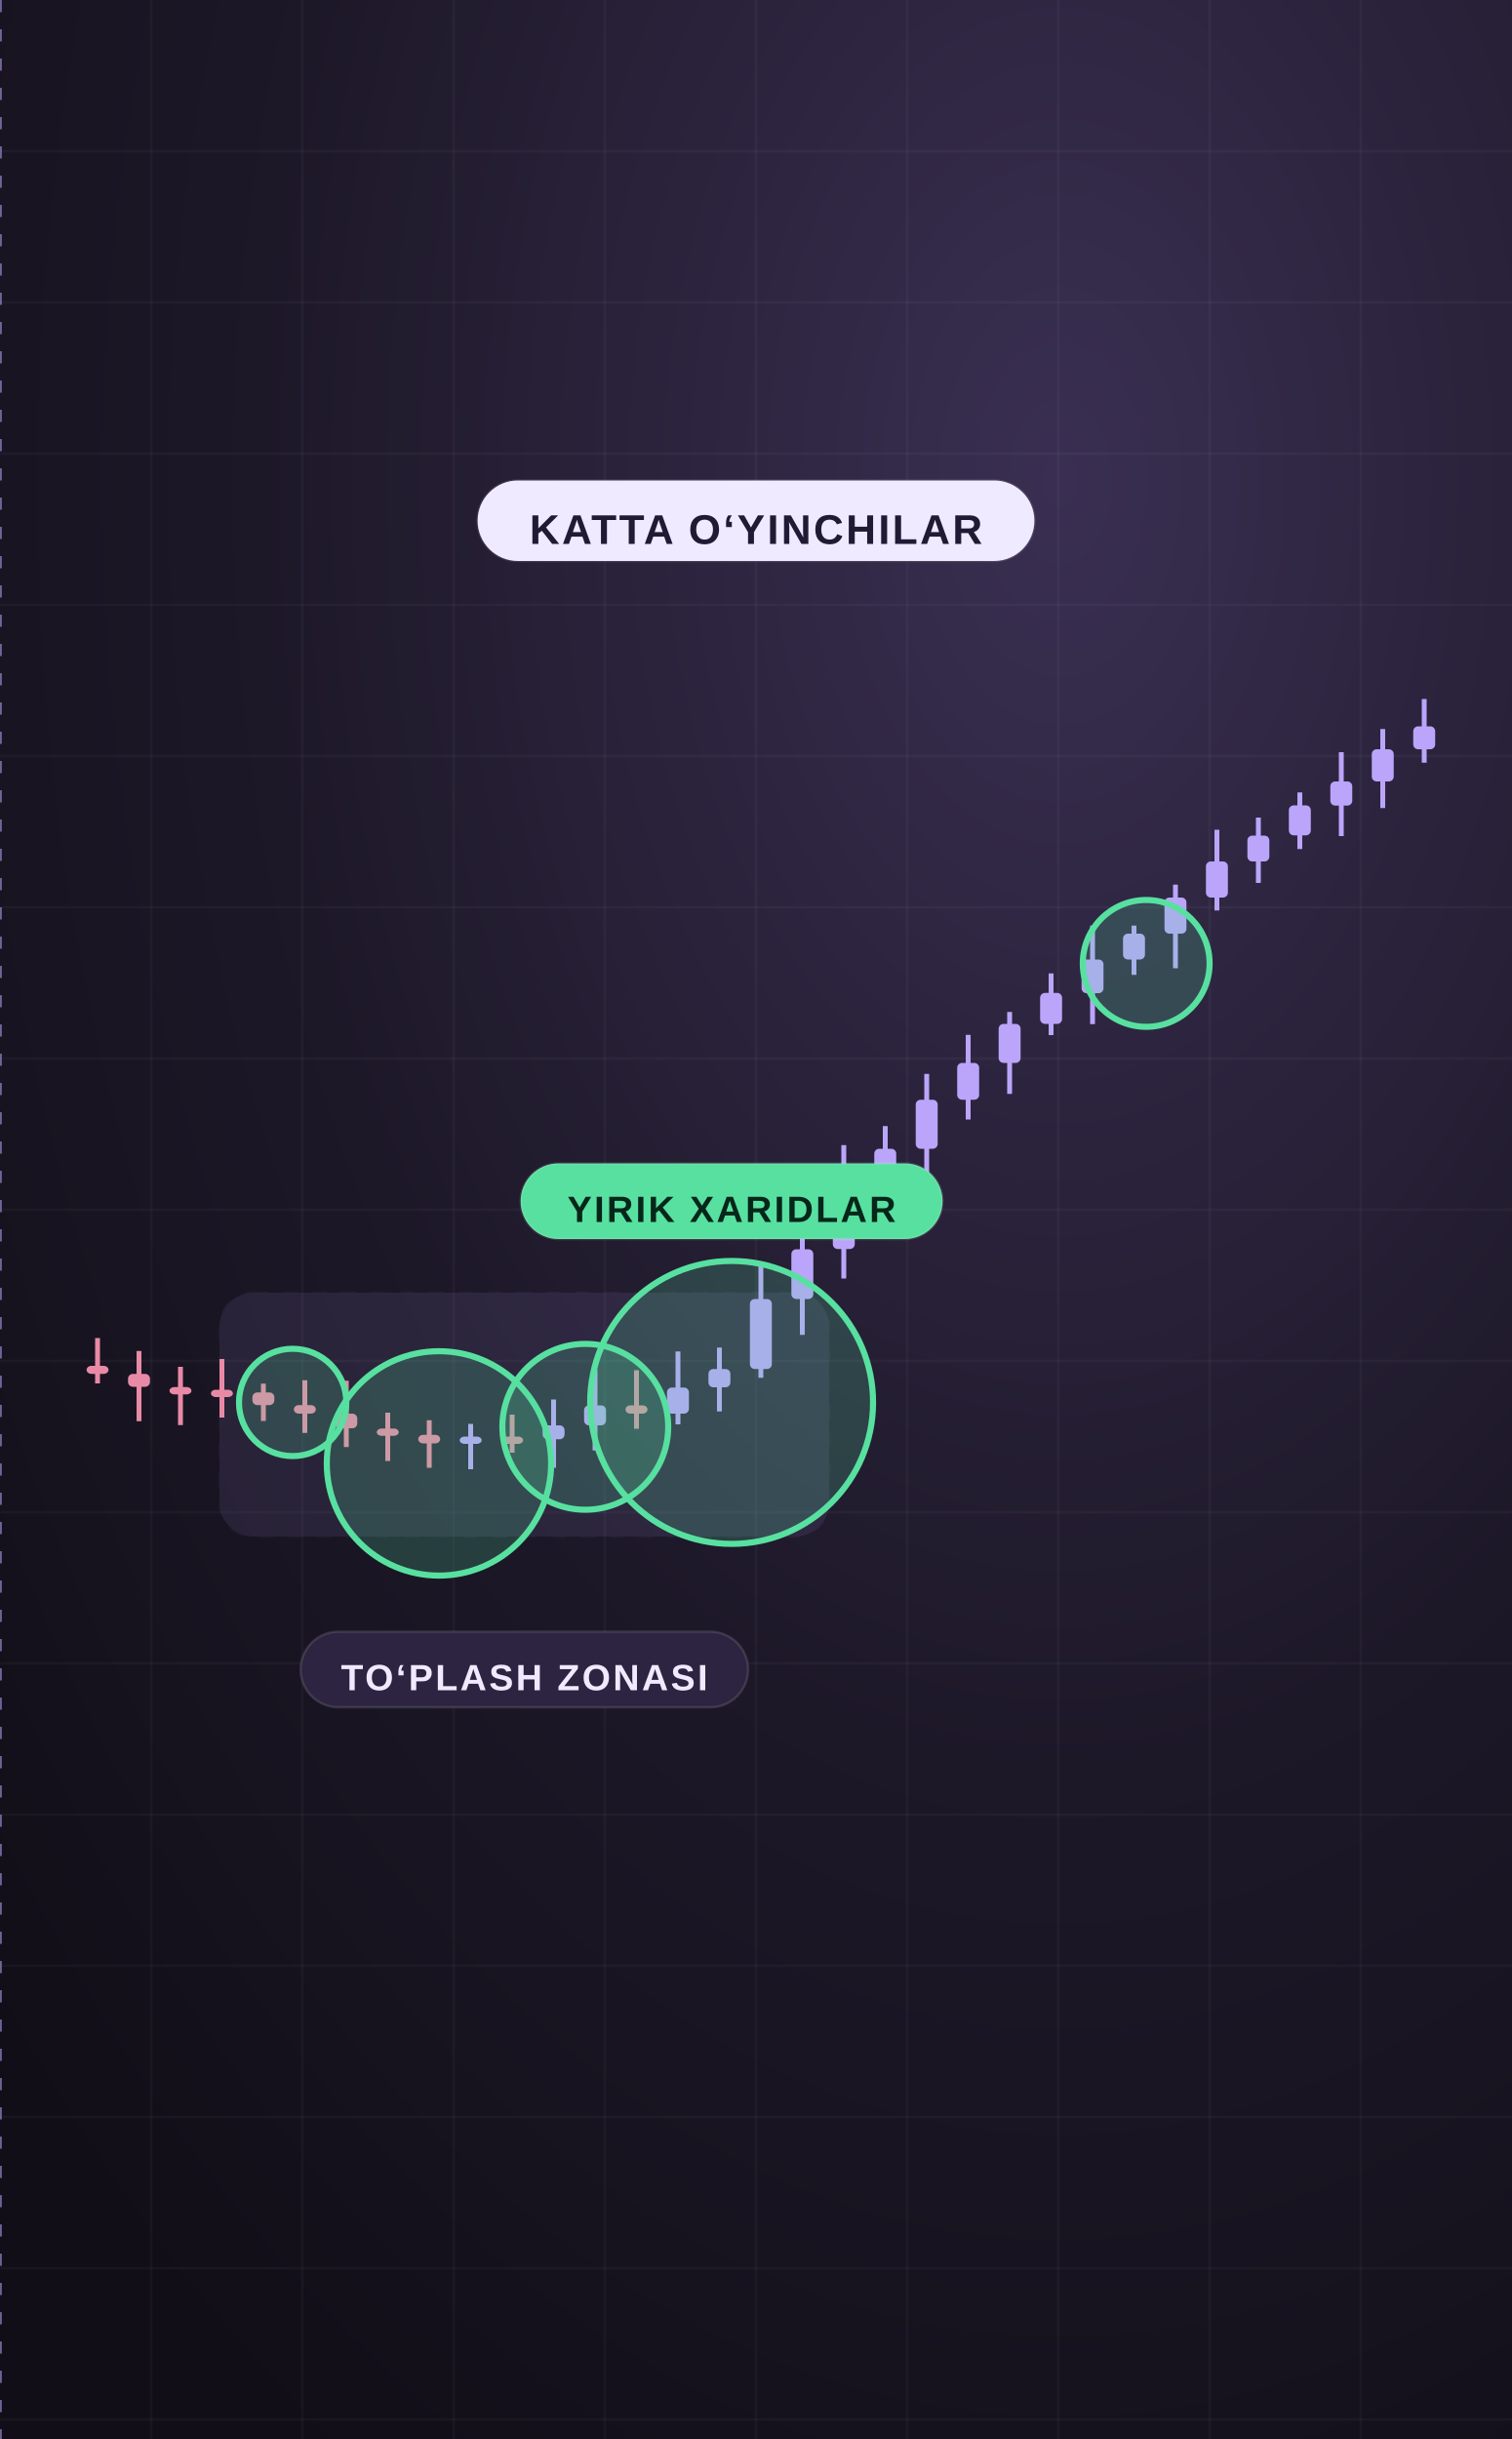
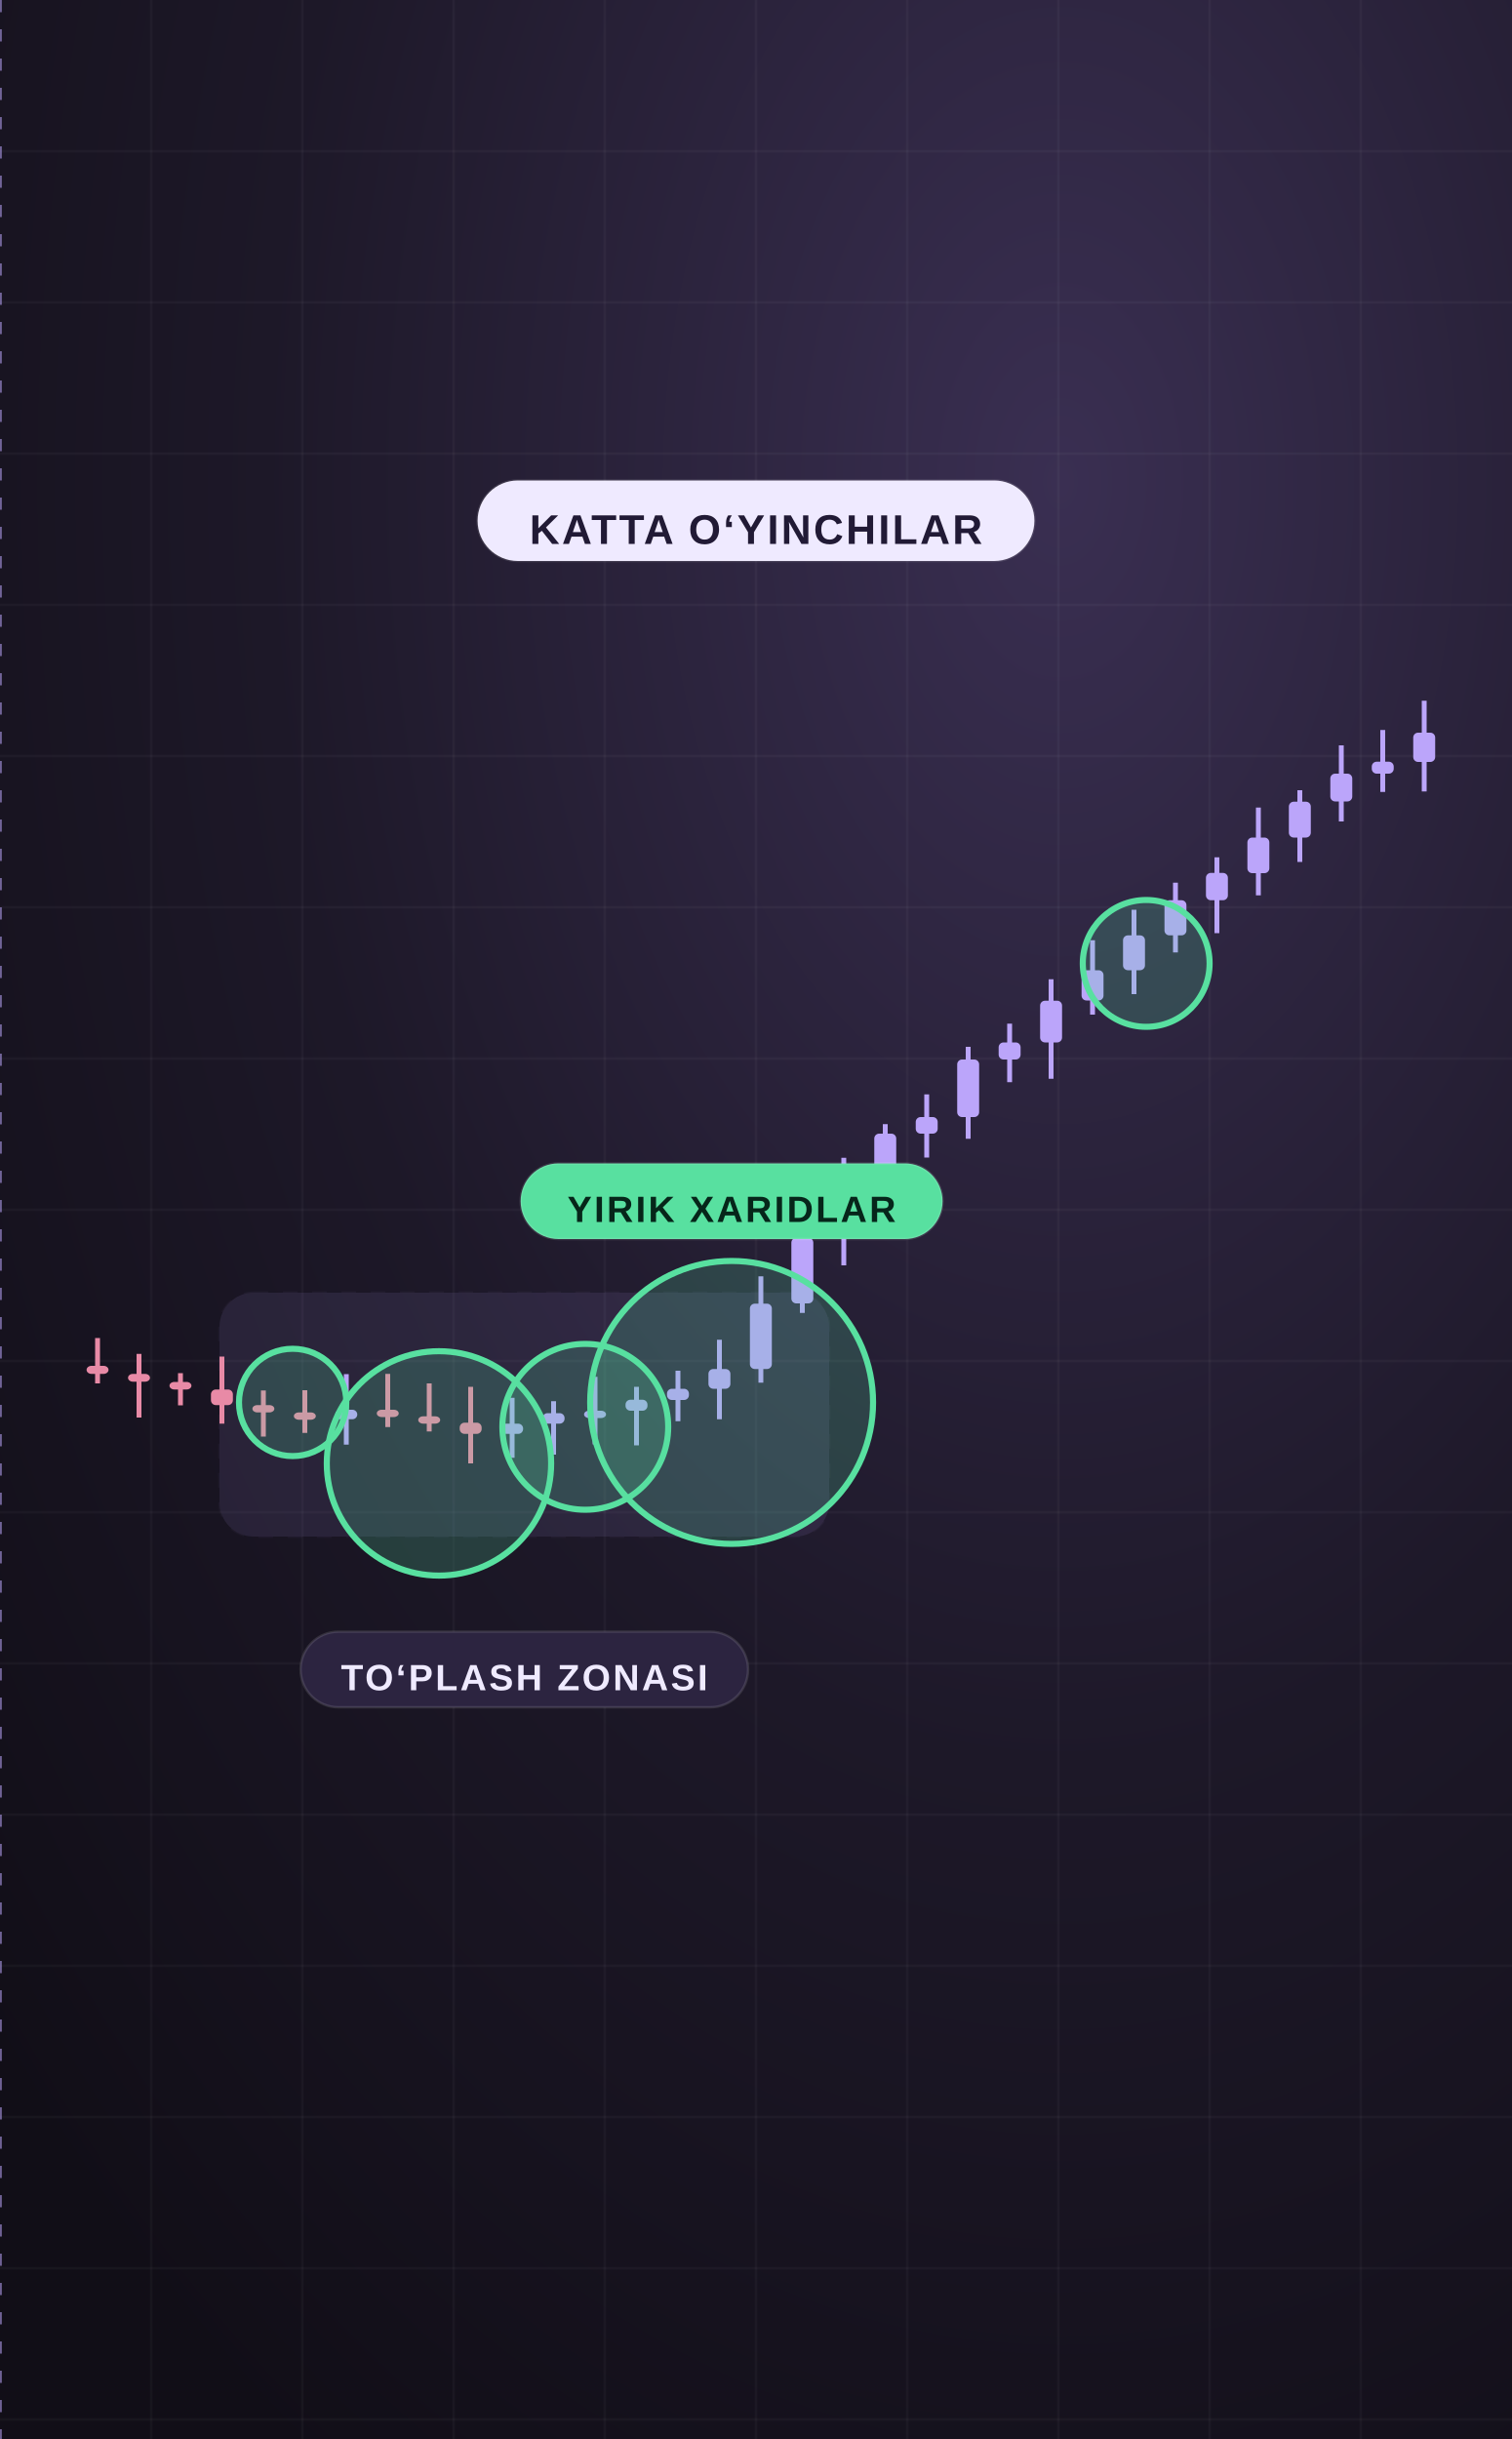
<svg xmlns="http://www.w3.org/2000/svg" width="620" height="1000" viewBox="0 0 620 1000">
  <style>
text{font-family:Arial,Helvetica,"Liberation Sans",sans-serif}
@keyframes grow{from{transform:scaleY(.05);opacity:0}to{transform:none;opacity:1}}
@keyframes live{0%,100%{transform:none}50%{transform:scaleY(1.22)}}
@keyframes flo{0%,100%{transform:translateY(0)}50%{transform:translateY(-6px)}}
@keyframes br{0%,100%{opacity:.7;transform:scale(1)}50%{opacity:1;transform:scale(1.1)}}
@keyframes march{to{stroke-dashoffset:-60}}
@keyframes draw{0%{stroke-dashoffset:1;opacity:1}38%{stroke-dashoffset:0}86%{stroke-dashoffset:0;opacity:1}96%{opacity:0}100%{stroke-dashoffset:1;opacity:0}}
@keyframes bob{0%,100%{transform:none}50%{transform:scaleY(.72)}}
@keyframes dp{0%,100%{transform:scale(1)}50%{transform:scale(1.18)}}
@keyframes hl{0%,100%{opacity:.35}50%{opacity:1}}
@keyframes rin{from{opacity:0;transform:translateX(-18px)}to{opacity:1;transform:none}}
@keyframes bobx{0%,100%{transform:none}50%{transform:scaleX(.78)}}
.row{animation:rin .8s cubic-bezier(.2,.8,.2,1) both}
.barx{transform-box:fill-box;animation:bobx 2.6s ease-in-out infinite}
.cd,.bar,.dot,.glow{transform-box:fill-box}
- @keyframes wave{0%,100%{transform:none}50%{transform:scaleY(.78)}}
- .cd{transform-origin:50% 100%;animation:grow .7s cubic-bezier(.2,.8,.2,1) both,wave 2.8s ease-in-out infinite}
+ @keyframes tick{0%,100%{transform:scaleY(1)}35%{transform:scaleY(var(--a,.7))}70%{transform:scaleY(var(--b,1.12))}}
+ .cd{transform-origin:50% 55%;animation:grow .7s cubic-bezier(.2,.8,.2,1) both,tick 2s ease-in-out infinite}
+ @keyframes stream{to{transform:translateX(-640px)}}
+ .stream{animation:stream 16s linear infinite}
.cd.live{transform-origin:50% 50%;animation:grow .7s cubic-bezier(.2,.8,.2,1) both,live 1.6s ease-in-out infinite}
@keyframes scan{from{transform:translateX(-90px)}to{transform:translateX(710px)}}
.scan{animation:scan 6.5s cubic-bezier(.45,0,.55,1) infinite}
.chip{animation:flo 4.5s ease-in-out infinite}
.glow{transform-origin:50% 50%;animation:br 6s ease-in-out infinite}
.dash{animation:march 3.2s linear infinite}
.draw{stroke-dasharray:1;stroke-dashoffset:1;animation:draw 8s cubic-bezier(.4,0,.2,1) .3s infinite}
.bar{transform-origin:50% 100%;animation:bob 2.4s ease-in-out infinite}
.dot{transform-origin:50% 50%;animation:dp 2.2s ease-in-out infinite}
.hl{animation:hl 2.2s ease-in-out infinite}
@media (prefers-reduced-motion:reduce){*{animation:none!important}.draw{stroke-dasharray:none;stroke-dashoffset:0}.scan,.mdot{display:none}}
</style>
  <defs>
    <radialGradient id="bg" cx="70%" cy="20%" r="95%">
      <stop offset="0" stop-color="#3a2f52" />
      <stop offset=".55" stop-color="#1d1828" />
      <stop offset="1" stop-color="#110e17" />
    </radialGradient>
    <radialGradient id="glow" cx="50%" cy="50%" r="50%">
      <stop offset="0" stop-color="#a697eb" stop-opacity=".35" />
      <stop offset="1" stop-color="#a697eb" stop-opacity="0" />
    </radialGradient>
    <linearGradient id="scanG" x1="0" y1="0" x2="1" y2="0">
      <stop offset="0" stop-color="#bba5fa" stop-opacity="0" />
      <stop offset="1" stop-color="#bba5fa" stop-opacity=".2" />
    </linearGradient>
    <linearGradient id="fadeUp" x1="0" y1="0" x2="0" y2="1">
      <stop offset="0" stop-color="#bba5fa" stop-opacity=".35" />
      <stop offset="1" stop-color="#bba5fa" stop-opacity="0" />
    </linearGradient>
  </defs>
  <rect width="620" height="1000" fill="url(#bg)" />
  <line x1="62" y1="0" x2="62" y2="1000" stroke="#fff" stroke-opacity=".035" />
  <line x1="124" y1="0" x2="124" y2="1000" stroke="#fff" stroke-opacity=".035" />
  <line x1="186" y1="0" x2="186" y2="1000" stroke="#fff" stroke-opacity=".035" />
  <line x1="248" y1="0" x2="248" y2="1000" stroke="#fff" stroke-opacity=".035" />
  <line x1="310" y1="0" x2="310" y2="1000" stroke="#fff" stroke-opacity=".035" />
  <line x1="372" y1="0" x2="372" y2="1000" stroke="#fff" stroke-opacity=".035" />
  <line x1="434" y1="0" x2="434" y2="1000" stroke="#fff" stroke-opacity=".035" />
  <line x1="496" y1="0" x2="496" y2="1000" stroke="#fff" stroke-opacity=".035" />
  <line x1="558" y1="0" x2="558" y2="1000" stroke="#fff" stroke-opacity=".035" />
  <line x1="0" y1="62" x2="620" y2="62" stroke="#fff" stroke-opacity=".035" />
  <line x1="0" y1="124" x2="620" y2="124" stroke="#fff" stroke-opacity=".035" />
  <line x1="0" y1="186" x2="620" y2="186" stroke="#fff" stroke-opacity=".035" />
  <line x1="0" y1="248" x2="620" y2="248" stroke="#fff" stroke-opacity=".035" />
  <line x1="0" y1="310" x2="620" y2="310" stroke="#fff" stroke-opacity=".035" />
  <line x1="0" y1="372" x2="620" y2="372" stroke="#fff" stroke-opacity=".035" />
  <line x1="0" y1="434" x2="620" y2="434" stroke="#fff" stroke-opacity=".035" />
  <line x1="0" y1="496" x2="620" y2="496" stroke="#fff" stroke-opacity=".035" />
  <line x1="0" y1="558" x2="620" y2="558" stroke="#fff" stroke-opacity=".035" />
  <line x1="0" y1="620" x2="620" y2="620" stroke="#fff" stroke-opacity=".035" />
  <line x1="0" y1="682" x2="620" y2="682" stroke="#fff" stroke-opacity=".035" />
  <line x1="0" y1="744" x2="620" y2="744" stroke="#fff" stroke-opacity=".035" />
  <line x1="0" y1="806" x2="620" y2="806" stroke="#fff" stroke-opacity=".035" />
  <line x1="0" y1="868" x2="620" y2="868" stroke="#fff" stroke-opacity=".035" />
  <line x1="0" y1="930" x2="620" y2="930" stroke="#fff" stroke-opacity=".035" />
  <line x1="0" y1="992" x2="620" y2="992" stroke="#fff" stroke-opacity=".035" />
  <rect class="dash" x="90" y="530" width="250" height="100" rx="14" fill="#bba5fa" opacity=".1" stroke="#bba5fa" stroke-opacity=".4" stroke-dasharray="6 6" />
-   <g class="cd" style="animation-delay:200ms,1100ms">
+   <g class="cd" style="--a:0.75;--b:1.20;animation-duration:.7s,2.48s;animation-delay:200ms,900ms">
    <line x1="40" x2="40" y1="548.6" y2="567.2" stroke="#e88aa6" stroke-width="2" />
    <rect x="35.5" y="560.0" width="9" height="3.3" rx="2" fill="#e88aa6" />
  </g>
-   <g class="cd" style="animation-delay:235ms,1220ms">
-     <line x1="57" x2="57" y1="553.9" y2="582.7" stroke="#e88aa6" stroke-width="2" />
-     <rect x="52.5" y="563.3" width="9" height="5.3" rx="2" fill="#e88aa6" />
-   </g>
-   <g class="cd" style="animation-delay:270ms,1340ms">
-     <line x1="74" x2="74" y1="560.4" y2="584.3" stroke="#e88aa6" stroke-width="2" />
-     <rect x="69.5" y="568.7" width="9" height="3.0" rx="2" fill="#e88aa6" />
-   </g>
-   <g class="cd" style="animation-delay:305ms,1460ms">
-     <line x1="91" x2="91" y1="557.2" y2="581.2" stroke="#e88aa6" stroke-width="2" />
-     <rect x="86.5" y="569.8" width="9" height="3.0" rx="2" fill="#e88aa6" />
-   </g>
-   <g class="cd" style="animation-delay:340ms,1580ms">
-     <line x1="108" x2="108" y1="567.3" y2="582.6" stroke="#e88aa6" stroke-width="2" />
-     <rect x="103.5" y="570.9" width="9" height="5.2" rx="2" fill="#e88aa6" />
-   </g>
-   <g class="cd" style="animation-delay:375ms,1700ms">
-     <line x1="125" x2="125" y1="565.9" y2="587.5" stroke="#e88aa6" stroke-width="2" />
-     <rect x="120.5" y="576.1" width="9" height="3.5" rx="2" fill="#e88aa6" />
-   </g>
-   <g class="cd" style="animation-delay:410ms,1820ms">
-     <line x1="142" x2="142" y1="566.1" y2="593.3" stroke="#e88aa6" stroke-width="2" />
-     <rect x="137.5" y="579.6" width="9" height="6.0" rx="2" fill="#e88aa6" />
-   </g>
-   <g class="cd" style="animation-delay:445ms,1940ms">
-     <line x1="159" x2="159" y1="579.2" y2="599.0" stroke="#e88aa6" stroke-width="2" />
-     <rect x="154.5" y="585.7" width="9" height="3.0" rx="2" fill="#e88aa6" />
-   </g>
-   <g class="cd" style="animation-delay:480ms,2060ms">
-     <line x1="176" x2="176" y1="582.3" y2="601.8" stroke="#e88aa6" stroke-width="2" />
-     <rect x="171.5" y="588.3" width="9" height="3.5" rx="2" fill="#e88aa6" />
-   </g>
-   <g class="cd" style="animation-delay:515ms,2180ms">
-     <line x1="193" x2="193" y1="583.8" y2="602.4" stroke="#bba5fa" stroke-width="2" />
-     <rect x="188.5" y="589.0" width="9" height="3.0" rx="2" fill="#bba5fa" />
-   </g>
-   <g class="cd" style="animation-delay:550ms,2300ms">
-     <line x1="210" x2="210" y1="580.0" y2="595.6" stroke="#e88aa6" stroke-width="2" />
-     <rect x="205.5" y="589.0" width="9" height="3.0" rx="2" fill="#e88aa6" />
-   </g>
-   <g class="cd" style="animation-delay:585ms,2420ms">
-     <line x1="227" x2="227" y1="573.8" y2="601.8" stroke="#bba5fa" stroke-width="2" />
-     <rect x="222.5" y="584.4" width="9" height="5.7" rx="2" fill="#bba5fa" />
-   </g>
-   <g class="cd" style="animation-delay:620ms,2540ms">
-     <line x1="244" x2="244" y1="561.5" y2="594.7" stroke="#bba5fa" stroke-width="2" />
-     <rect x="239.5" y="576.2" width="9" height="8.2" rx="2" fill="#bba5fa" />
-   </g>
-   <g class="cd" style="animation-delay:655ms,2660ms">
-     <line x1="261" x2="261" y1="561.8" y2="585.8" stroke="#e88aa6" stroke-width="2" />
-     <rect x="256.5" y="576.2" width="9" height="3.4" rx="2" fill="#e88aa6" />
-   </g>
-   <g class="cd" style="animation-delay:690ms,2780ms">
-     <line x1="278" x2="278" y1="554.1" y2="584.0" stroke="#bba5fa" stroke-width="2" />
-     <rect x="273.5" y="568.9" width="9" height="10.7" rx="2" fill="#bba5fa" />
-   </g>
-   <g class="cd" style="animation-delay:725ms,2900ms">
-     <line x1="295" x2="295" y1="552.5" y2="578.7" stroke="#bba5fa" stroke-width="2" />
-     <rect x="290.5" y="561.3" width="9" height="7.5" rx="2" fill="#bba5fa" />
-   </g>
-   <g class="cd" style="animation-delay:760ms,3020ms">
-     <line x1="312" x2="312" y1="519.1" y2="564.9" stroke="#bba5fa" stroke-width="2" />
-     <rect x="307.5" y="532.6" width="9" height="28.7" rx="2" fill="#bba5fa" />
-   </g>
-   <g class="cd" style="animation-delay:795ms,3140ms">
-     <line x1="329" x2="329" y1="502.4" y2="547.3" stroke="#bba5fa" stroke-width="2" />
-     <rect x="324.5" y="512.2" width="9" height="20.4" rx="2" fill="#bba5fa" />
-   </g>
-   <g class="cd" style="animation-delay:830ms,3260ms">
-     <line x1="346" x2="346" y1="469.5" y2="524.2" stroke="#bba5fa" stroke-width="2" />
-     <rect x="341.5" y="484.2" width="9" height="27.9" rx="2" fill="#bba5fa" />
-   </g>
-   <g class="cd" style="animation-delay:865ms,3380ms">
-     <line x1="363" x2="363" y1="461.7" y2="497.0" stroke="#bba5fa" stroke-width="2" />
-     <rect x="358.5" y="471.0" width="9" height="13.2" rx="2" fill="#bba5fa" />
-   </g>
-   <g class="cd" style="animation-delay:900ms,3500ms">
-     <line x1="380" x2="380" y1="440.3" y2="480.8" stroke="#bba5fa" stroke-width="2" />
-     <rect x="375.5" y="450.9" width="9" height="20.1" rx="2" fill="#bba5fa" />
-   </g>
-   <g class="cd" style="animation-delay:935ms,3620ms">
-     <line x1="397" x2="397" y1="424.3" y2="459.0" stroke="#bba5fa" stroke-width="2" />
-     <rect x="392.5" y="435.8" width="9" height="15.1" rx="2" fill="#bba5fa" />
-   </g>
-   <g class="cd" style="animation-delay:970ms,3740ms">
-     <line x1="414" x2="414" y1="414.9" y2="448.5" stroke="#bba5fa" stroke-width="2" />
-     <rect x="409.5" y="419.8" width="9" height="16.0" rx="2" fill="#bba5fa" />
-   </g>
-   <g class="cd" style="animation-delay:1005ms,3860ms">
-     <line x1="431" x2="431" y1="399.1" y2="424.4" stroke="#bba5fa" stroke-width="2" />
-     <rect x="426.5" y="407.1" width="9" height="12.7" rx="2" fill="#bba5fa" />
-   </g>
-   <g class="cd" style="animation-delay:1040ms,3980ms">
-     <line x1="448" x2="448" y1="379.5" y2="419.9" stroke="#bba5fa" stroke-width="2" />
-     <rect x="443.5" y="393.4" width="9" height="13.8" rx="2" fill="#bba5fa" />
-   </g>
-   <g class="cd" style="animation-delay:1075ms,4100ms">
-     <line x1="465" x2="465" y1="379.5" y2="399.7" stroke="#bba5fa" stroke-width="2" />
-     <rect x="460.5" y="382.8" width="9" height="10.6" rx="2" fill="#bba5fa" />
-   </g>
-   <g class="cd" style="animation-delay:1110ms,4220ms">
-     <line x1="482" x2="482" y1="362.7" y2="397.0" stroke="#bba5fa" stroke-width="2" />
-     <rect x="477.5" y="368.0" width="9" height="14.8" rx="2" fill="#bba5fa" />
-   </g>
-   <g class="cd" style="animation-delay:1145ms,4340ms">
-     <line x1="499" x2="499" y1="340.2" y2="373.3" stroke="#bba5fa" stroke-width="2" />
-     <rect x="494.5" y="353.2" width="9" height="14.8" rx="2" fill="#bba5fa" />
-   </g>
-   <g class="cd" style="animation-delay:1180ms,4460ms">
-     <line x1="516" x2="516" y1="335.2" y2="362.0" stroke="#bba5fa" stroke-width="2" />
-     <rect x="511.5" y="342.6" width="9" height="10.6" rx="2" fill="#bba5fa" />
-   </g>
-   <g class="cd" style="animation-delay:1215ms,4580ms">
-     <line x1="533" x2="533" y1="324.9" y2="348.1" stroke="#bba5fa" stroke-width="2" />
-     <rect x="528.5" y="330.2" width="9" height="12.3" rx="2" fill="#bba5fa" />
-   </g>
-   <g class="cd" style="animation-delay:1250ms,4700ms">
-     <line x1="550" x2="550" y1="308.4" y2="342.8" stroke="#bba5fa" stroke-width="2" />
-     <rect x="545.5" y="320.4" width="9" height="9.9" rx="2" fill="#bba5fa" />
-   </g>
-   <g class="cd" style="animation-delay:1285ms,4820ms">
-     <line x1="567" x2="567" y1="298.9" y2="331.3" stroke="#bba5fa" stroke-width="2" />
-     <rect x="562.5" y="307.2" width="9" height="13.2" rx="2" fill="#bba5fa" />
-   </g>
-   <g class="cd live" style="animation-delay:1320ms,4940ms">
-     <line x1="584" x2="584" y1="286.6" y2="312.7" stroke="#bba5fa" stroke-width="2" />
-     <rect x="579.5" y="297.8" width="9" height="9.4" rx="2" fill="#bba5fa" />
+   <g class="cd" style="--a:0.60;--b:1.26;animation-duration:.7s,2.02s;animation-delay:235ms,1037ms">
+     <line x1="57" x2="57" y1="555.1" y2="581.2" stroke="#e88aa6" stroke-width="2" />
+     <rect x="52.5" y="563.3" width="9" height="3.2" rx="2" fill="#e88aa6" />
+   </g>
+   <g class="cd" style="--a:0.69;--b:1.21;animation-duration:.7s,1.71s;animation-delay:270ms,1174ms">
+     <line x1="74" x2="74" y1="563.0" y2="576.2" stroke="#e88aa6" stroke-width="2" />
+     <rect x="69.5" y="566.6" width="9" height="3.1" rx="2" fill="#e88aa6" />
+   </g>
+   <g class="cd" style="--a:0.77;--b:1.14;animation-duration:.7s,2.06s;animation-delay:305ms,1311ms">
+     <line x1="91" x2="91" y1="556.2" y2="583.7" stroke="#e88aa6" stroke-width="2" />
+     <rect x="86.5" y="569.7" width="9" height="6.4" rx="2" fill="#e88aa6" />
+   </g>
+   <g class="cd" style="--a:0.61;--b:1.12;animation-duration:.7s,2.05s;animation-delay:340ms,1448ms">
+     <line x1="108" x2="108" y1="570.1" y2="589.0" stroke="#e88aa6" stroke-width="2" />
+     <rect x="103.5" y="576.1" width="9" height="3.0" rx="2" fill="#e88aa6" />
+   </g>
+   <g class="cd" style="--a:0.69;--b:1.22;animation-duration:.7s,2.20s;animation-delay:375ms,1585ms">
+     <line x1="125" x2="125" y1="570.0" y2="587.5" stroke="#e88aa6" stroke-width="2" />
+     <rect x="120.5" y="579.1" width="9" height="3.0" rx="2" fill="#e88aa6" />
+   </g>
+   <g class="cd" style="--a:0.76;--b:1.29;animation-duration:.7s,1.50s;animation-delay:410ms,1722ms">
+     <line x1="142" x2="142" y1="563.4" y2="592.3" stroke="#bba5fa" stroke-width="2" />
+     <rect x="137.5" y="578.0" width="9" height="3.9" rx="2" fill="#bba5fa" />
+   </g>
+   <g class="cd" style="--a:0.59;--b:1.19;animation-duration:.7s,1.95s;animation-delay:445ms,1859ms">
+     <line x1="159" x2="159" y1="563.3" y2="585.1" stroke="#e88aa6" stroke-width="2" />
+     <rect x="154.5" y="578.0" width="9" height="3.0" rx="2" fill="#e88aa6" />
+   </g>
+   <g class="cd" style="--a:0.66;--b:1.20;animation-duration:.7s,2.56s;animation-delay:480ms,1996ms">
+     <line x1="176" x2="176" y1="567.2" y2="586.9" stroke="#e88aa6" stroke-width="2" />
+     <rect x="171.5" y="580.7" width="9" height="3.0" rx="2" fill="#e88aa6" />
+   </g>
+   <g class="cd" style="--a:0.72;--b:1.20;animation-duration:.7s,2.32s;animation-delay:515ms,2133ms">
+     <line x1="193" x2="193" y1="568.6" y2="600.0" stroke="#e88aa6" stroke-width="2" />
+     <rect x="188.5" y="583.3" width="9" height="4.6" rx="2" fill="#e88aa6" />
+   </g>
+   <g class="cd" style="--a:0.55;--b:1.23;animation-duration:.7s,1.73s;animation-delay:550ms,970ms">
+     <line x1="210" x2="210" y1="573.1" y2="597.7" stroke="#bba5fa" stroke-width="2" />
+     <rect x="205.5" y="583.7" width="9" height="4.2" rx="2" fill="#bba5fa" />
+   </g>
+   <g class="cd" style="--a:0.60;--b:1.17;animation-duration:.7s,1.30s;animation-delay:585ms,1107ms">
+     <line x1="227" x2="227" y1="574.5" y2="596.4" stroke="#bba5fa" stroke-width="2" />
+     <rect x="222.5" y="579.4" width="9" height="4.3" rx="2" fill="#bba5fa" />
+   </g>
+   <g class="cd" style="--a:0.65;--b:1.09;animation-duration:.7s,1.52s;animation-delay:620ms,1244ms">
+     <line x1="244" x2="244" y1="564.5" y2="592.2" stroke="#bba5fa" stroke-width="2" />
+     <rect x="239.5" y="578.4" width="9" height="3.0" rx="2" fill="#bba5fa" />
+   </g>
+   <g class="cd" style="--a:0.47;--b:1.26;animation-duration:.7s,1.39s;animation-delay:655ms,1381ms">
+     <line x1="261" x2="261" y1="568.6" y2="592.6" stroke="#bba5fa" stroke-width="2" />
+     <rect x="256.5" y="573.9" width="9" height="4.5" rx="2" fill="#bba5fa" />
+   </g>
+   <g class="cd" style="--a:0.51;--b:1.12;animation-duration:.7s,1.41s;animation-delay:690ms,1518ms">
+     <line x1="278" x2="278" y1="562.0" y2="582.7" stroke="#bba5fa" stroke-width="2" />
+     <rect x="273.5" y="569.4" width="9" height="4.6" rx="2" fill="#bba5fa" />
+   </g>
+   <g class="cd" style="--a:0.56;--b:1.18;animation-duration:.7s,2.09s;animation-delay:725ms,1655ms">
+     <line x1="295" x2="295" y1="549.3" y2="581.9" stroke="#bba5fa" stroke-width="2" />
+     <rect x="290.5" y="561.3" width="9" height="8.1" rx="2" fill="#bba5fa" />
+   </g>
+   <g class="cd" style="--a:0.71;--b:1.28;animation-duration:.7s,2.42s;animation-delay:760ms,1792ms">
+     <line x1="312" x2="312" y1="523.3" y2="566.9" stroke="#bba5fa" stroke-width="2" />
+     <rect x="307.5" y="534.5" width="9" height="26.8" rx="2" fill="#bba5fa" />
+   </g>
+   <g class="cd" style="--a:0.75;--b:1.28;animation-duration:.7s,1.40s;animation-delay:795ms,1929ms">
+     <line x1="329" x2="329" y1="498.7" y2="538.3" stroke="#bba5fa" stroke-width="2" />
+     <rect x="324.5" y="507.5" width="9" height="26.9" rx="2" fill="#bba5fa" />
+   </g>
+   <g class="cd" style="--a:0.78;--b:1.25;animation-duration:.7s,2.53s;animation-delay:830ms,2066ms">
+     <line x1="346" x2="346" y1="474.7" y2="518.8" stroke="#bba5fa" stroke-width="2" />
+     <rect x="341.5" y="483.8" width="9" height="23.7" rx="2" fill="#bba5fa" />
+   </g>
+   <g class="cd" style="--a:0.58;--b:1.27;animation-duration:.7s,1.82s;animation-delay:865ms,903ms">
+     <line x1="363" x2="363" y1="460.9" y2="491.8" stroke="#bba5fa" stroke-width="2" />
+     <rect x="358.5" y="464.8" width="9" height="19.1" rx="2" fill="#bba5fa" />
+   </g>
+   <g class="cd" style="--a:0.60;--b:1.19;animation-duration:.7s,1.26s;animation-delay:900ms,1040ms">
+     <line x1="380" x2="380" y1="448.7" y2="474.6" stroke="#bba5fa" stroke-width="2" />
+     <rect x="375.5" y="458.0" width="9" height="6.8" rx="2" fill="#bba5fa" />
+   </g>
+   <g class="cd" style="--a:0.62;--b:1.08;animation-duration:.7s,1.35s;animation-delay:935ms,1177ms">
+     <line x1="397" x2="397" y1="429.2" y2="466.9" stroke="#bba5fa" stroke-width="2" />
+     <rect x="392.5" y="434.4" width="9" height="23.6" rx="2" fill="#bba5fa" />
+   </g>
+   <g class="cd" style="--a:0.76;--b:1.24;animation-duration:.7s,2.60s;animation-delay:970ms,1314ms">
+     <line x1="414" x2="414" y1="419.7" y2="443.7" stroke="#bba5fa" stroke-width="2" />
+     <rect x="409.5" y="427.4" width="9" height="7.0" rx="2" fill="#bba5fa" />
+   </g>
+   <g class="cd" style="--a:0.78;--b:1.08;animation-duration:.7s,2.50s;animation-delay:1005ms,1451ms">
+     <line x1="431" x2="431" y1="401.5" y2="442.3" stroke="#bba5fa" stroke-width="2" />
+     <rect x="426.5" y="410.3" width="9" height="17.1" rx="2" fill="#bba5fa" />
+   </g>
+   <g class="cd" style="--a:0.79;--b:1.12;animation-duration:.7s,1.55s;animation-delay:1040ms,1588ms">
+     <line x1="448" x2="448" y1="385.5" y2="416.0" stroke="#bba5fa" stroke-width="2" />
+     <rect x="443.5" y="397.8" width="9" height="12.4" rx="2" fill="#bba5fa" />
+   </g>
+   <g class="cd" style="--a:0.57;--b:1.20;animation-duration:.7s,1.75s;animation-delay:1075ms,1725ms">
+     <line x1="465" x2="465" y1="373.0" y2="407.6" stroke="#bba5fa" stroke-width="2" />
+     <rect x="460.5" y="383.5" width="9" height="14.3" rx="2" fill="#bba5fa" />
+   </g>
+   <g class="cd" style="--a:0.57;--b:1.18;animation-duration:.7s,2.11s;animation-delay:1110ms,1862ms">
+     <line x1="482" x2="482" y1="361.9" y2="390.5" stroke="#bba5fa" stroke-width="2" />
+     <rect x="477.5" y="369.1" width="9" height="14.4" rx="2" fill="#bba5fa" />
+   </g>
+   <g class="cd" style="--a:0.58;--b:1.14;animation-duration:.7s,1.62s;animation-delay:1145ms,1999ms">
+     <line x1="499" x2="499" y1="351.5" y2="382.6" stroke="#bba5fa" stroke-width="2" />
+     <rect x="494.5" y="357.9" width="9" height="11.2" rx="2" fill="#bba5fa" />
+   </g>
+   <g class="cd" style="--a:0.69;--b:1.14;animation-duration:.7s,2.28s;animation-delay:1180ms,2136ms">
+     <line x1="516" x2="516" y1="331.1" y2="367.1" stroke="#bba5fa" stroke-width="2" />
+     <rect x="511.5" y="343.4" width="9" height="14.6" rx="2" fill="#bba5fa" />
+   </g>
+   <g class="cd" style="--a:0.69;--b:1.26;animation-duration:.7s,1.59s;animation-delay:1215ms,973ms">
+     <line x1="533" x2="533" y1="324.0" y2="353.4" stroke="#bba5fa" stroke-width="2" />
+     <rect x="528.5" y="328.7" width="9" height="14.7" rx="2" fill="#bba5fa" />
+   </g>
+   <g class="cd" style="--a:0.68;--b:1.13;animation-duration:.7s,1.56s;animation-delay:1250ms,1110ms">
+     <line x1="550" x2="550" y1="305.6" y2="336.8" stroke="#bba5fa" stroke-width="2" />
+     <rect x="545.5" y="317.2" width="9" height="11.4" rx="2" fill="#bba5fa" />
+   </g>
+   <g class="cd" style="--a:0.79;--b:1.28;animation-duration:.7s,1.18s;animation-delay:1285ms,1247ms">
+     <line x1="567" x2="567" y1="299.3" y2="324.7" stroke="#bba5fa" stroke-width="2" />
+     <rect x="562.5" y="312.3" width="9" height="4.9" rx="2" fill="#bba5fa" />
+   </g>
+   <g class="cd live" style="--a:0.78;--b:1.10;animation-duration:.7s,2.46s;animation-delay:1320ms,1384ms">
+     <line x1="584" x2="584" y1="287.3" y2="324.5" stroke="#bba5fa" stroke-width="2" />
+     <rect x="579.5" y="300.4" width="9" height="12.0" rx="2" fill="#bba5fa" />
  </g>
  <circle class="dot" cx="180" cy="600" r="46" fill="#58e0a0" fill-opacity=".2" stroke="#58e0a0" stroke-width="2.5" />
  <circle class="dot" cx="240" cy="585" r="34" fill="#58e0a0" fill-opacity=".2" stroke="#58e0a0" stroke-width="2.5" />
  <circle class="dot" cx="300" cy="575" r="58" fill="#58e0a0" fill-opacity=".2" stroke="#58e0a0" stroke-width="2.5" />
  <circle class="dot" cx="470" cy="395" r="26" fill="#58e0a0" fill-opacity=".2" stroke="#58e0a0" stroke-width="2.5" />
  <circle class="dot" cx="120" cy="575" r="22" fill="#58e0a0" fill-opacity=".2" stroke="#58e0a0" stroke-width="2.5" />
  <g class="chip" style="animation-delay:-3.4s">
    <rect x="213.5" y="477" width="173" height="31" rx="15.5" fill="#58e0a0" stroke="#fff" stroke-opacity=".12" />
    <text x="300" y="501" text-anchor="middle" font-size="15" font-weight="700" fill="#06261a" letter-spacing="1">YIRIK XARIDLAR</text>
  </g>
  <g class="chip" style="animation-delay:-1.5s">
    <rect x="123.25" y="669" width="183.5" height="31" rx="15.5" fill="#2c2440" stroke="#fff" stroke-opacity=".12" />
    <text x="215" y="693" text-anchor="middle" font-size="15" font-weight="700" fill="#efeaff" letter-spacing="1">TO‘PLASH ZONASI</text>
  </g>
  <g class="chip" style="animation-delay:-3s">
    <rect x="195.85" y="197" width="228.3" height="33" rx="16.5" fill="#efeaff" stroke="#fff" stroke-opacity=".12" />
    <text x="310" y="223" text-anchor="middle" font-size="17" font-weight="700" fill="#211a35" letter-spacing="1">KATTA O‘YINCHILAR</text>
  </g>
  <g class="scan">
    <rect x="-70" y="0" width="70" height="1000" fill="url(#scanG)" />
    <line x1="0" y1="0" x2="0" y2="1000" stroke="#bba5fa" stroke-opacity=".55" stroke-width="1.5" stroke-dasharray="5 7" />
  </g>
</svg>
